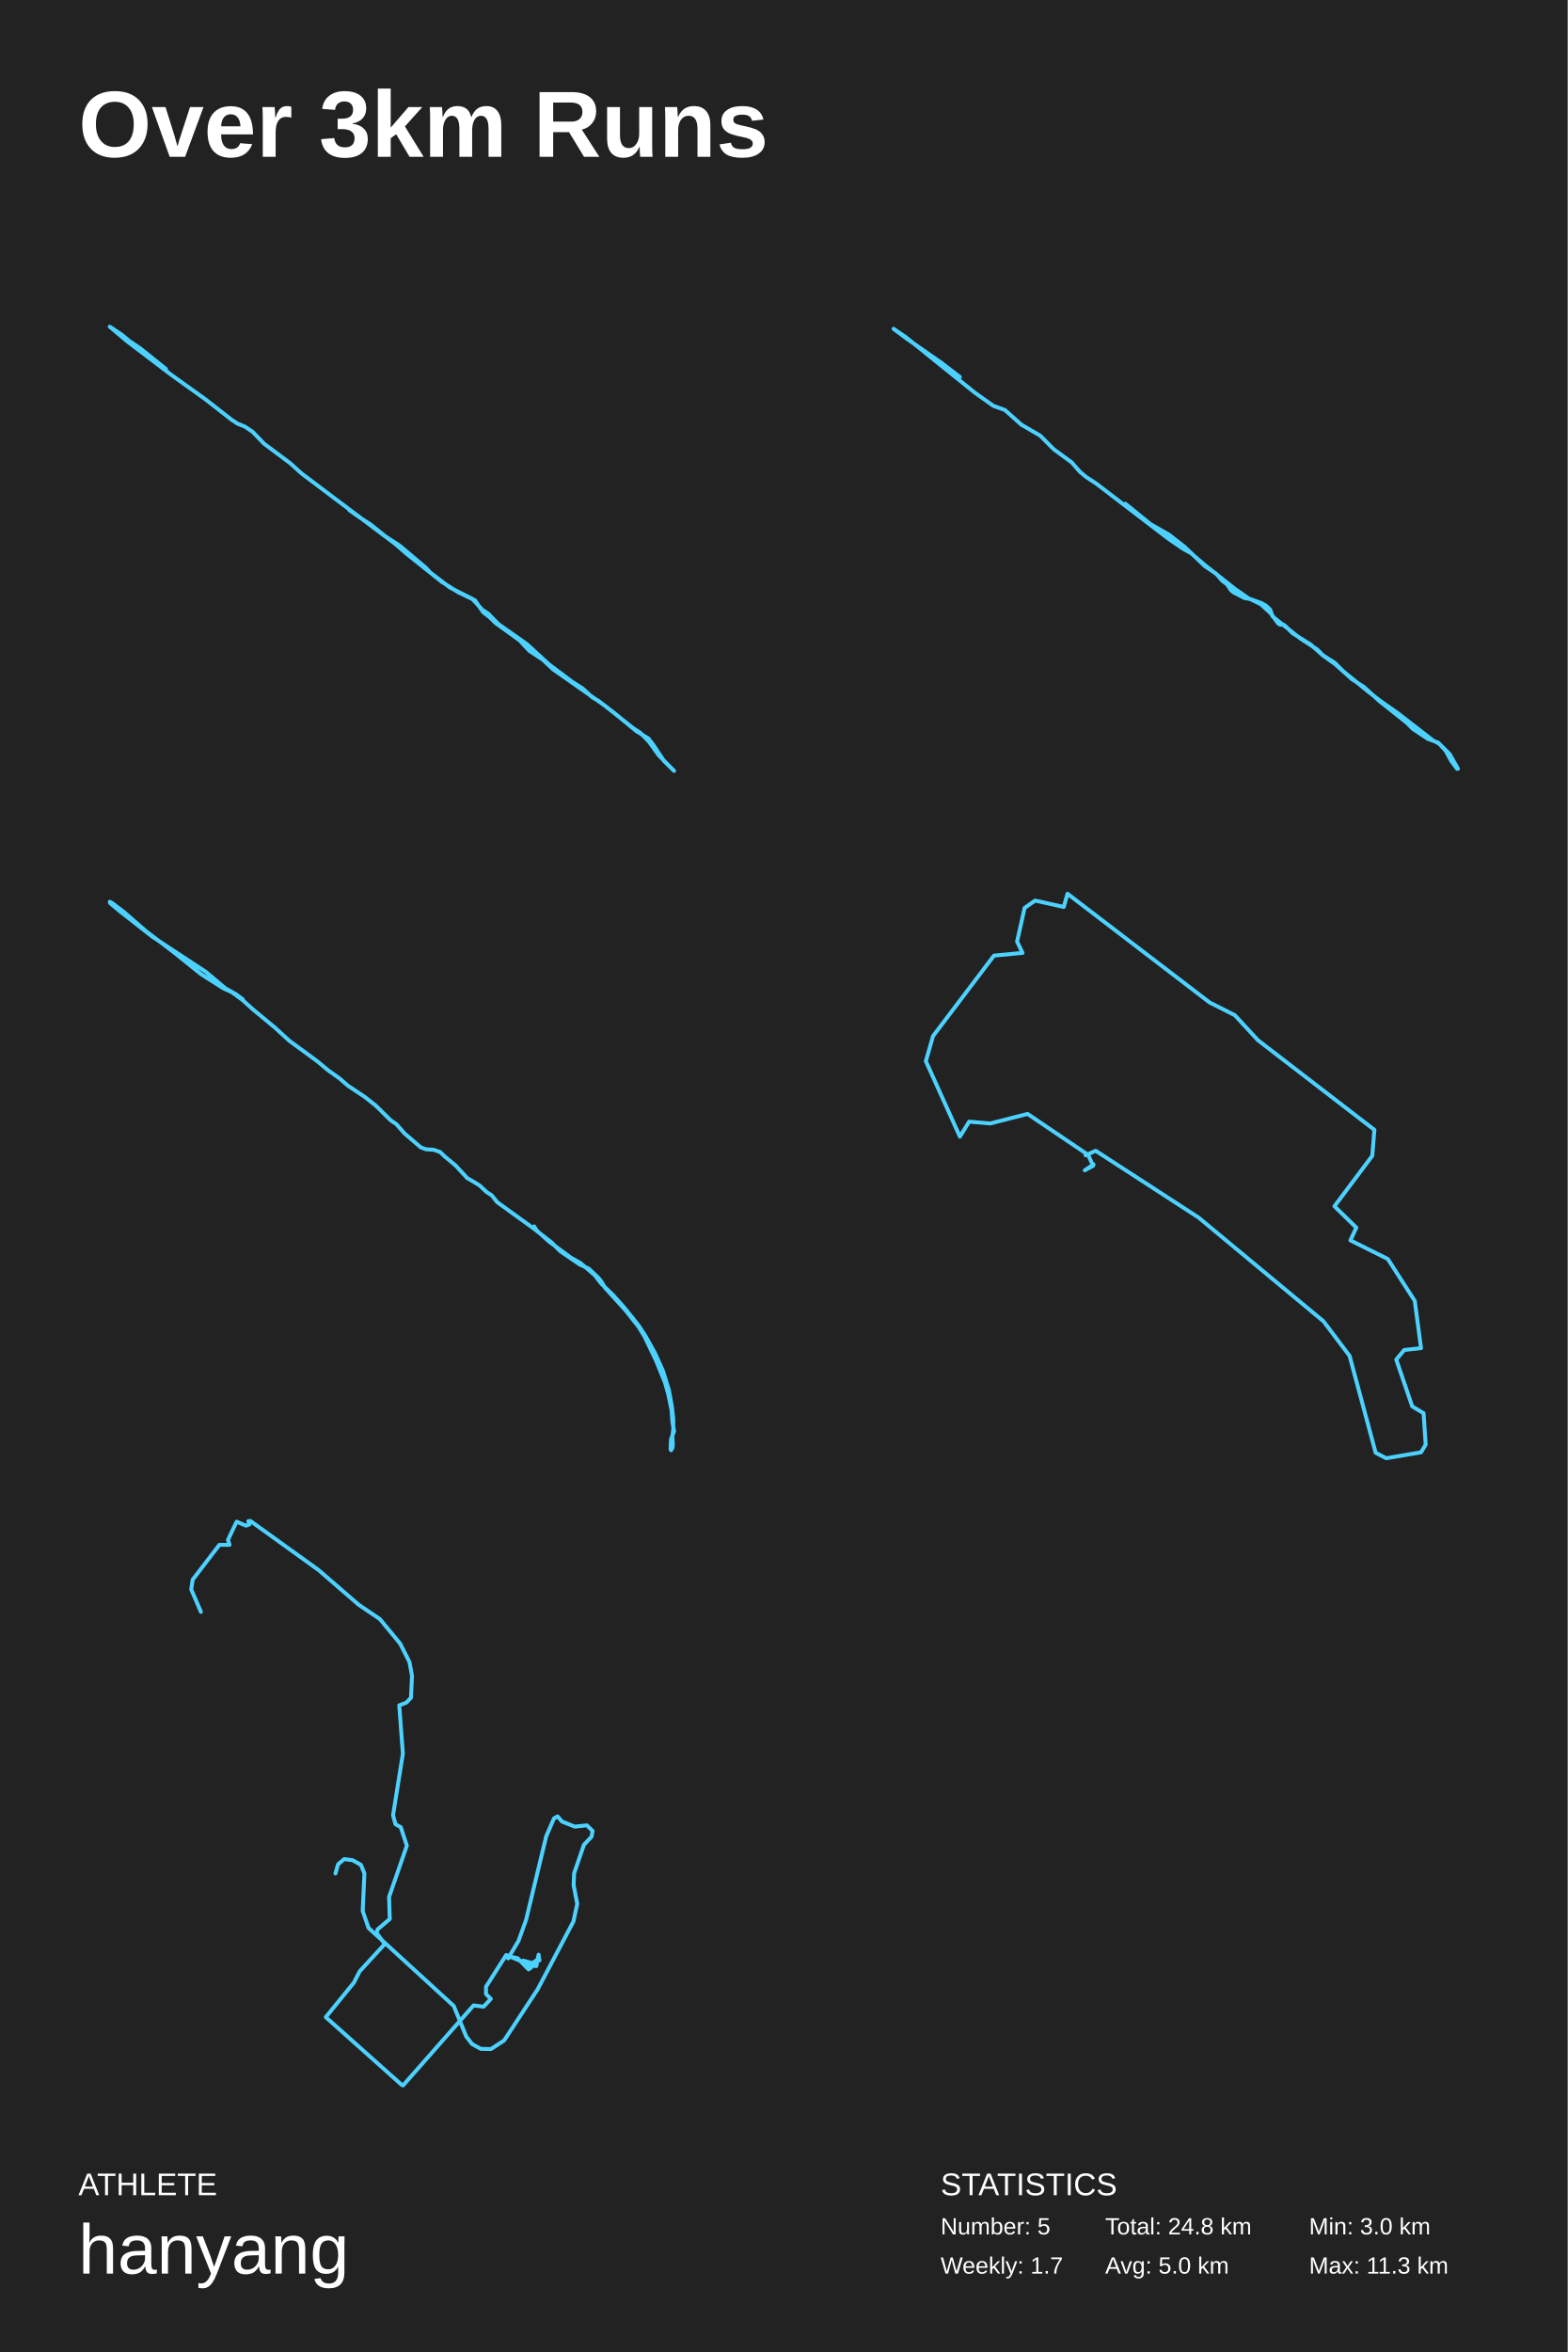
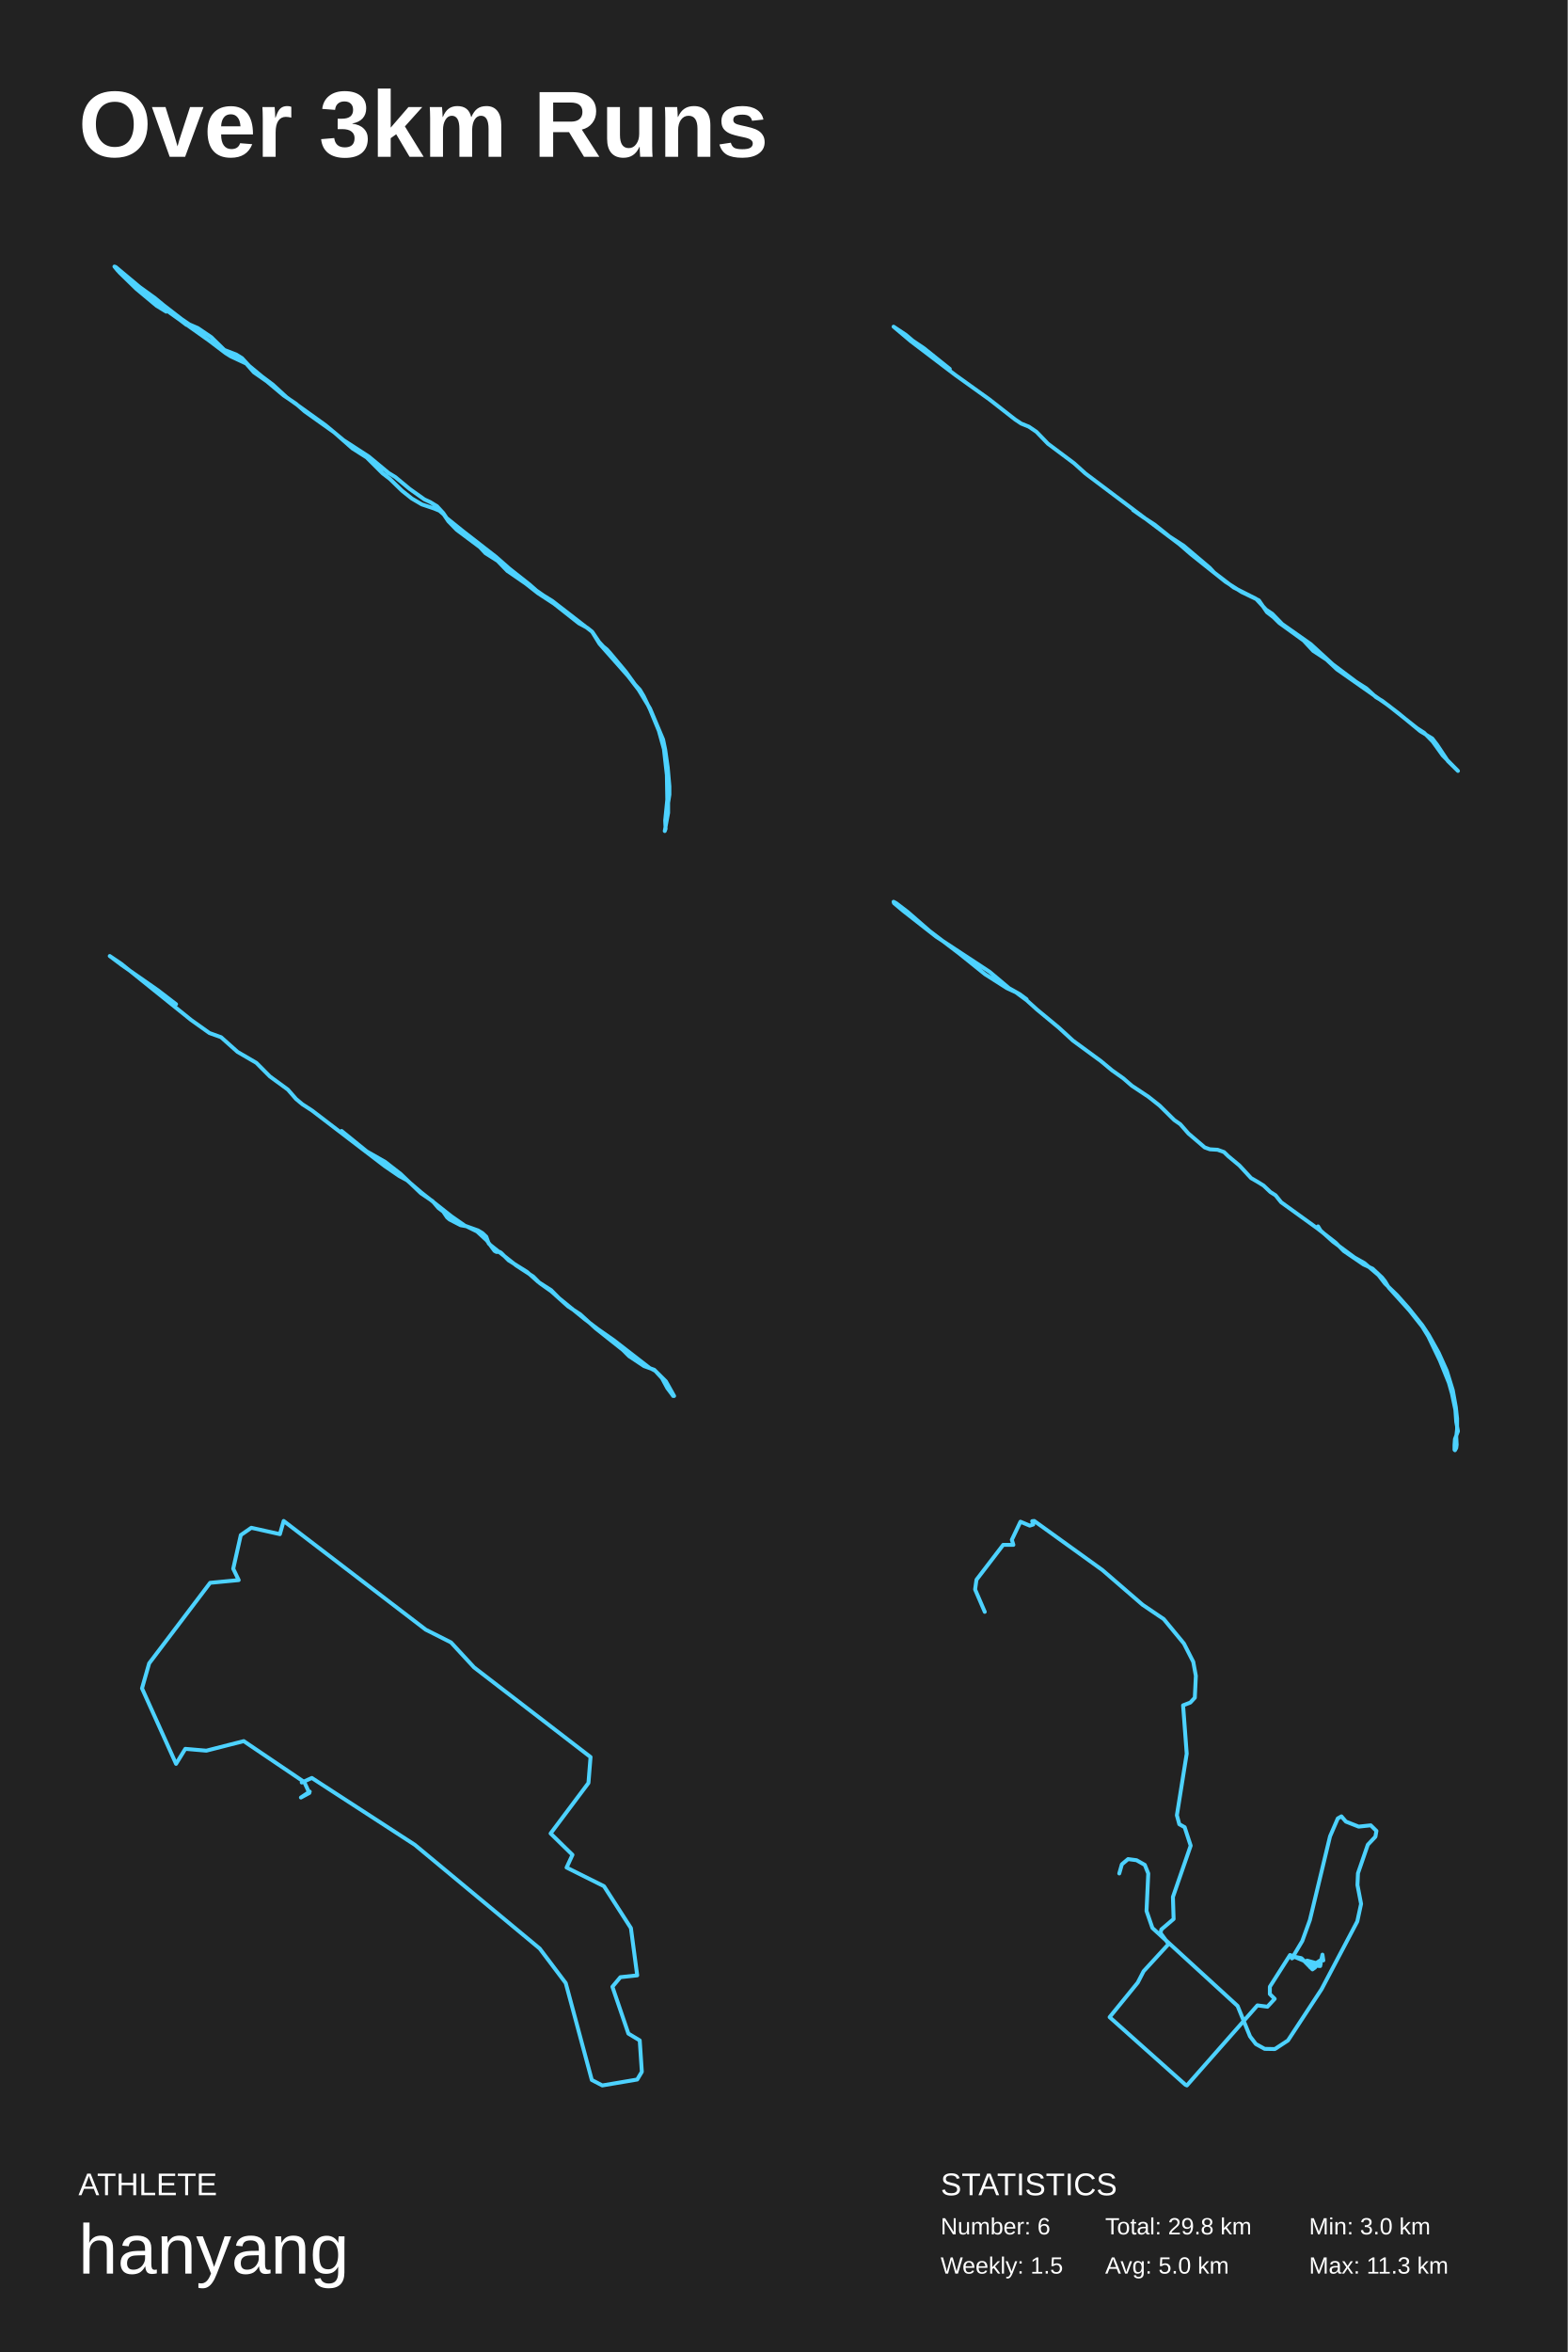
<svg xmlns="http://www.w3.org/2000/svg" baseProfile="full" height="300mm" version="1.1" viewBox="0,0,200,300" width="200mm">
  <defs />
  <rect fill="#222222" height="300" width="200" x="0" y="0" />
  <text fill="#FFFFFF" style="font-size:12px; font-family:Arial; font-weight:bold;" x="10" y="20">Over 3km Runs</text>
  <text fill="#FFFFFF" style="font-size:4px; font-family:Arial" x="10" y="280">ATHLETE</text>
  <text fill="#FFFFFF" style="font-size:9px; font-family:Arial" x="10" y="290">hanyang</text>
  <text fill="#FFFFFF" style="font-size:4px; font-family:Arial" x="120" y="280">STATISTICS</text>
-   <text fill="#FFFFFF" style="font-size:3px; font-family:Arial" x="120" y="285">Number: 5</text>
-   <text fill="#FFFFFF" style="font-size:3px; font-family:Arial" x="120" y="290">Weekly: 1.7</text>
-   <text fill="#FFFFFF" style="font-size:3px; font-family:Arial" x="141" y="285">Total: 24.8 km</text>
+   <text fill="#FFFFFF" style="font-size:3px; font-family:Arial" x="120" y="285">Number: 6</text>
+   <text fill="#FFFFFF" style="font-size:3px; font-family:Arial" x="120" y="290">Weekly: 1.5</text>
+   <text fill="#FFFFFF" style="font-size:3px; font-family:Arial" x="141" y="285">Total: 29.8 km</text>
  <text fill="#FFFFFF" style="font-size:3px; font-family:Arial" x="141" y="290">Avg: 5.0 km</text>
  <text fill="#FFFFFF" style="font-size:3px; font-family:Arial" x="167" y="285">Min: 3.0 km</text>
  <text fill="#FFFFFF" style="font-size:3px; font-family:Arial" x="167" y="290">Max: 11.3 km</text>
-   <polyline fill="none" points="21.17,47.059 17.889,44.43 16.43,43.444 15.58,42.721 14.0,41.669 16.187,43.51 21.899,47.848 26.213,50.938 29.494,53.501 30.284,54.027 31.256,54.422 32.228,55.079 33.686,56.591 37.028,59.089 38.486,60.403 50.456,69.409 51.975,70.723 56.349,74.207 58.415,75.522 60.603,76.574 61.635,78.086 62.486,78.743 63.215,79.466 66.314,81.701 67.529,83.015 69.23,84.133 70.567,85.382 77.129,89.983 80.775,92.875 81.686,93.467 82.78,94.584 84.056,96.359 86.0,98.331 84.724,97.082 83.327,94.979 82.719,94.19 81.2,93.27 78.405,90.969 76.339,89.391 75.549,88.931 74.334,87.814 72.997,86.959 70.02,84.724 67.225,82.161 63.58,79.597 62.304,78.283 61.514,77.757 60.238,76.376 57.382,74.93 54.891,73.024 54.344,72.433 51.003,69.606 49.18,68.423 47.296,66.911 45.777,65.925 44.562,65.07" stroke="#4dd2ff" stroke-linecap="round" stroke-linejoin="round" stroke-width="0.5" />
-   <polyline fill="none" points="122.46,48.088 120.113,46.285 115.605,43.145 114.0,41.942 115.482,42.944 124.374,50.093 126.72,51.763 128.202,52.297 130.302,54.168 132.71,55.571 134.439,57.308 136.724,58.978 137.774,60.18 138.576,60.848 139.811,61.65 149.074,68.731 150.926,70 151.914,70.535 153.705,72.071 157.595,75.144 159.324,76.347 160.991,76.948 161.547,77.282 162.041,77.75 162.35,78.618 162.659,78.885 165.87,81.424 168.031,82.827 168.895,83.695 170.316,84.697 172.477,86.634 174.021,87.636 175.997,89.44 179.455,92.179 180.257,92.981 182.172,94.25 183.098,94.584 183.592,94.851 184.456,95.786 185.136,97.056 185.691,97.79 185.877,98.058 186.0,98.058 184.95,96.187 183.468,94.718 182.913,94.517 178.343,90.977 176.244,89.507 174.576,88.238 171.304,85.566 170.316,84.564 168.648,83.495 167.228,82.225 164.882,80.756 163.955,79.821 163.77,79.687 163.338,79.687 163.091,79.553 162.103,78.217 160.868,77.082 159.509,76.414 158.768,76.28 157.348,75.545 157.039,75.278 156.545,74.543 155.928,74.075 155.187,73.207 153.705,72.205 151.111,69.733 149.136,68.197 146.789,66.861 143.578,64.255" stroke="#4dd2ff" stroke-linecap="round" stroke-linejoin="round" stroke-width="0.5" />
-   <polyline fill="none" points="30.973,127.462 30.097,126.81 28.729,126.04 26.265,123.967 19.421,119.465 15.259,116.207 14.055,115.2 14.0,115.022 14.329,115.2 15.807,116.326 18.599,118.754 22.268,121.538 25.662,124.263 28.455,126.04 29.605,126.573 30.973,127.58 32.287,128.765 35.08,131.075 36.887,132.734 40.446,135.34 41.869,136.525 43.293,137.532 44.388,138.48 46.523,139.901 47.947,141.027 49.808,142.863 50.575,143.396 51.615,144.581 53.696,146.358 54.353,146.595 55.338,146.654 56.16,146.95 56.707,147.483 58.131,148.668 59.609,150.267 60.43,150.741 61.197,151.215 62.073,152.044 62.73,152.459 63.442,153.347 68.041,156.665 70.395,158.501 71.436,159.567 73.954,161.285 75.104,161.818 76.309,162.943 76.692,163.417 77.185,164.246 79.813,167.149 81.456,169.222 82.222,170.466 83.7,173.546 84.85,176.389 85.233,177.751 85.671,179.824 85.781,181.364 86.0,182.549 85.617,183.556 85.562,184.326 85.562,184.918 85.617,184.978 85.781,184.681 85.836,184.267 85.781,183.26 85.89,182.312 85.89,180.95 85.726,179.469 85.343,177.337 84.576,174.849 83.536,172.539 82.277,170.288 81.456,169.044 79.703,166.853 78.225,165.194 76.692,163.713 75.871,162.647 74.064,161.107 72.805,160.396 70.067,158.382 68.479,156.961 68.151,156.428" stroke="#4dd2ff" stroke-linecap="round" stroke-linejoin="round" stroke-width="0.5" />
-   <polyline fill="none" points="138.496,147.361 139.783,146.781 152.923,155.309 168.851,168.537 172.176,172.946 175.501,185.304 176.842,186.0 181.293,185.246 181.883,184.26 181.615,180.256 180.167,179.386 178.129,173.411 179.148,172.192 181.293,171.96 180.489,165.927 177.056,160.589 172.283,158.21 173.034,156.586 170.245,153.859 175.072,147.419 175.34,144.112 160.485,132.682 157.535,129.491 154.317,127.867 136.19,114.0 135.708,115.683 132.061,114.87 130.72,115.799 129.755,120.092 130.452,121.543 126.805,121.891 119.029,132.16 118.117,135.351 122.461,144.982 123.641,143.068 126.322,143.3 131.095,142.081 138.818,147.303 139.462,148.695 138.389,149.276 139.515,148.521" stroke="#4dd2ff" stroke-linecap="round" stroke-linejoin="round" stroke-width="0.5" />
-   <polyline fill="none" points="25.632,205.592 24.4,202.736 24.576,201.498 27.986,197.047 29.284,197.047 29.086,196.404 30.186,194.095 31.374,194.595 31.815,194.452 31.683,194.024 31.947,194.0 40.638,200.26 45.764,204.688 48.471,206.521 51.045,209.639 52.233,211.972 52.563,213.757 52.431,216.542 51.859,217.161 50.935,217.518 51.397,223.683 50.143,231.537 50.451,232.68 51.133,233.06 51.903,235.417 49.637,241.962 49.725,244.771 48.163,246.103 48.053,246.556 49.087,247.96 45.896,251.435 45.148,252.886 41.562,257.289 51.221,265.905 51.419,266.0 60.418,255.79 61.695,255.957 62.619,254.957 62.003,254.338 62.003,253.41 64.577,249.364 66.821,250.292 66.755,250.078 68.141,250.459 67.129,250.911 68.648,249.911 68.824,250.054 68.714,249.316 68.494,250.292 67.811,250.721 67.767,250.483 68.494,250.483 67.107,250.625 68.472,250.53 68.428,250.768 67.569,250.721 67.855,250.625 67.481,250.768 67.789,250.649 67.767,250.959 67.437,251.197 66.029,249.769 65.127,249.578 64.819,249.792 66.139,247.579 67.107,244.913 69.682,234.227 70.672,231.942 71.134,231.68 71.706,232.346 73.334,232.989 74.874,232.822 75.6,233.536 75.468,234.274 74.5,235.298 73.246,238.939 73.18,240.439 73.642,242.843 73.158,245.08 68.604,253.719 64.313,260.264 62.641,261.359 61.343,261.335 60.22,260.717 59.472,259.741 57.888,255.861 47.019,245.913 46.27,243.747 46.491,238.963 46.05,237.868 44.994,237.273 43.916,237.13 43.124,237.797 42.794,238.963" stroke="#4dd2ff" stroke-linecap="round" stroke-linejoin="round" stroke-width="0.5" />
+   <polyline fill="none" points="21.208,39.753 19.973,38.998 17.395,36.848 15.246,34.755 14.655,34.058 15.998,35.104 17.18,36.266 18.684,37.371 21.638,39.869 26.634,43.414 28.782,45.042 29.427,45.448 31.414,46.378 32.381,47.482 34.046,48.645 36.195,50.446 37.753,51.492 38.881,52.48 42.641,55.153 44.951,57.187 46.777,58.349 48.818,60.383 49.731,61.081 51.289,62.592 52.525,63.579 53.814,64.335 55.372,64.858 56.07,65.148 56.607,65.613 57.198,66.485 58.272,67.589 61.227,69.797 61.925,70.553 63.483,71.541 64.718,72.819 67.082,74.446 68.639,75.667 70.68,77.003 73.85,79.502 74.924,80.083 75.515,80.548 76.482,82.117 80.134,86.243 81.477,87.986 82.928,90.369 84.593,94.32 84.861,95.598 85.184,97.865 85.399,100.305 85.399,101.351 85.237,102.397 85.237,103.676 84.808,106.0 84.915,105.709 84.861,104.663 85.13,101.99 85.076,98.853 84.7,95.54 84.056,93.216 82.928,90.485 82.122,88.8 81.638,87.986 80.994,87.289 79.866,85.72 77.771,83.221 77.395,82.814 76.965,82.466 76.428,81.884 75.569,80.606 70.466,76.655 69.338,75.957 68.424,75.318 67.565,74.563 64.987,72.529 63.268,71.018 59.078,67.764 56.983,66.078 56.553,65.439 55.748,64.567 54.888,64.044 54.136,63.696 52.256,62.359 50.43,60.848 49.57,60.325 47.046,58.233 43.823,56.141 41.513,54.223 36.571,50.679 34.799,49.051 33.402,48.005 31.79,46.669 30.877,45.681 30.125,45.216 28.621,44.635 26.956,43.008 25.237,41.845 24.163,41.38 23.142,40.683 20.886,38.94 19.758,38.01 17.824,36.615 14.763,34.058 14.601,34.0 15.031,34.523 15.998,35.162 18.147,37.138 23.787,41.439" stroke="#4dd2ff" stroke-linecap="round" stroke-linejoin="round" stroke-width="0.5" />
+   <polyline fill="none" points="121.17,47.059 117.889,44.43 116.43,43.444 115.58,42.721 114.0,41.669 116.187,43.51 121.899,47.848 126.213,50.938 129.494,53.501 130.284,54.027 131.256,54.422 132.228,55.079 133.686,56.591 137.028,59.089 138.486,60.403 150.456,69.409 151.975,70.723 156.349,74.207 158.415,75.522 160.603,76.574 161.635,78.086 162.486,78.743 163.215,79.466 166.314,81.701 167.529,83.015 169.23,84.133 170.567,85.382 177.129,89.983 180.775,92.875 181.686,93.467 182.78,94.584 184.056,96.359 186.0,98.331 184.724,97.082 183.327,94.979 182.719,94.19 181.2,93.27 178.405,90.969 176.339,89.391 175.549,88.931 174.334,87.814 172.997,86.959 170.02,84.724 167.225,82.161 163.58,79.597 162.304,78.283 161.514,77.757 160.238,76.376 157.382,74.93 154.891,73.024 154.344,72.433 151.003,69.606 149.18,68.423 147.296,66.911 145.777,65.925 144.562,65.07" stroke="#4dd2ff" stroke-linecap="round" stroke-linejoin="round" stroke-width="0.5" />
+   <polyline fill="none" points="22.46,128.088 20.113,126.285 15.605,123.145 14.0,121.942 15.482,122.944 24.374,130.093 26.72,131.763 28.202,132.297 30.302,134.168 32.71,135.571 34.439,137.308 36.724,138.978 37.774,140.18 38.576,140.848 39.811,141.65 49.074,148.731 50.926,150 51.914,150.535 53.705,152.071 57.595,155.144 59.324,156.347 60.991,156.948 61.547,157.282 62.041,157.75 62.35,158.618 62.659,158.885 65.87,161.424 68.031,162.827 68.895,163.695 70.316,164.697 72.477,166.634 74.021,167.636 75.997,169.44 79.455,172.179 80.257,172.981 82.172,174.25 83.098,174.584 83.592,174.851 84.456,175.786 85.136,177.056 85.691,177.79 85.877,178.058 86.0,178.058 84.95,176.187 83.468,174.718 82.913,174.517 78.343,170.977 76.244,169.507 74.576,168.238 71.304,165.566 70.316,164.564 68.648,163.495 67.228,162.225 64.882,160.756 63.955,159.821 63.77,159.687 63.338,159.687 63.091,159.553 62.103,158.217 60.868,157.082 59.509,156.414 58.768,156.28 57.348,155.545 57.039,155.278 56.545,154.543 55.928,154.075 55.187,153.207 53.705,152.205 51.111,149.733 49.136,148.197 46.789,146.861 43.578,144.255" stroke="#4dd2ff" stroke-linecap="round" stroke-linejoin="round" stroke-width="0.5" />
+   <polyline fill="none" points="130.973,127.462 130.097,126.81 128.729,126.04 126.265,123.967 119.421,119.465 115.259,116.207 114.055,115.2 114.0,115.022 114.329,115.2 115.807,116.326 118.599,118.754 122.268,121.538 125.662,124.263 128.455,126.04 129.605,126.573 130.973,127.58 132.287,128.765 135.08,131.075 136.887,132.734 140.446,135.34 141.869,136.525 143.293,137.532 144.388,138.48 146.523,139.901 147.947,141.027 149.808,142.863 150.575,143.396 151.615,144.581 153.696,146.358 154.353,146.595 155.338,146.654 156.16,146.95 156.707,147.483 158.131,148.668 159.609,150.267 160.43,150.741 161.197,151.215 162.073,152.044 162.73,152.459 163.442,153.347 168.041,156.665 170.395,158.501 171.436,159.567 173.954,161.285 175.104,161.818 176.309,162.943 176.692,163.417 177.185,164.246 179.813,167.149 181.456,169.222 182.222,170.466 183.7,173.546 184.85,176.389 185.233,177.751 185.671,179.824 185.781,181.364 186.0,182.549 185.617,183.556 185.562,184.326 185.562,184.918 185.617,184.978 185.781,184.681 185.836,184.267 185.781,183.26 185.89,182.312 185.89,180.95 185.726,179.469 185.343,177.337 184.576,174.849 183.536,172.539 182.277,170.288 181.456,169.044 179.703,166.853 178.225,165.194 176.692,163.713 175.871,162.647 174.064,161.107 172.805,160.396 170.067,158.382 168.479,156.961 168.151,156.428" stroke="#4dd2ff" stroke-linecap="round" stroke-linejoin="round" stroke-width="0.5" />
+   <polyline fill="none" points="38.496,227.361 39.783,226.781 52.923,235.309 68.851,248.537 72.176,252.946 75.501,265.304 76.842,266.0 81.293,265.246 81.883,264.26 81.615,260.256 80.167,259.386 78.129,253.411 79.148,252.192 81.293,251.96 80.489,245.927 77.056,240.589 72.283,238.21 73.034,236.586 70.245,233.859 75.072,227.419 75.34,224.112 60.485,212.682 57.535,209.491 54.317,207.867 36.19,194.0 35.708,195.683 32.061,194.87 30.72,195.799 29.755,200.092 30.452,201.543 26.805,201.891 19.029,212.16 18.117,215.351 22.461,224.982 23.641,223.068 26.322,223.3 31.095,222.081 38.818,227.303 39.462,228.695 38.389,229.276 39.515,228.521" stroke="#4dd2ff" stroke-linecap="round" stroke-linejoin="round" stroke-width="0.5" />
+   <polyline fill="none" points="125.632,205.592 124.4,202.736 124.576,201.498 127.986,197.047 129.284,197.047 129.086,196.404 130.186,194.095 131.374,194.595 131.815,194.452 131.683,194.024 131.947,194.0 140.638,200.26 145.764,204.688 148.471,206.521 151.045,209.639 152.233,211.972 152.563,213.757 152.431,216.542 151.859,217.161 150.935,217.518 151.397,223.683 150.143,231.537 150.451,232.68 151.133,233.06 151.903,235.417 149.637,241.962 149.725,244.771 148.163,246.103 148.053,246.556 149.087,247.96 145.896,251.435 145.148,252.886 141.562,257.289 151.221,265.905 151.419,266.0 160.418,255.79 161.695,255.957 162.619,254.957 162.003,254.338 162.003,253.41 164.577,249.364 166.821,250.292 166.755,250.078 168.141,250.459 167.129,250.911 168.648,249.911 168.824,250.054 168.714,249.316 168.494,250.292 167.811,250.721 167.767,250.483 168.494,250.483 167.107,250.625 168.472,250.53 168.428,250.768 167.569,250.721 167.855,250.625 167.481,250.768 167.789,250.649 167.767,250.959 167.437,251.197 166.029,249.769 165.127,249.578 164.819,249.792 166.139,247.579 167.107,244.913 169.682,234.227 170.672,231.942 171.134,231.68 171.706,232.346 173.334,232.989 174.874,232.822 175.6,233.536 175.468,234.274 174.5,235.298 173.246,238.939 173.18,240.439 173.642,242.843 173.158,245.08 168.604,253.719 164.313,260.264 162.641,261.359 161.343,261.335 160.22,260.717 159.472,259.741 157.888,255.861 147.019,245.913 146.27,243.747 146.491,238.963 146.05,237.868 144.994,237.273 143.916,237.13 143.124,237.797 142.794,238.963" stroke="#4dd2ff" stroke-linecap="round" stroke-linejoin="round" stroke-width="0.5" />
</svg>
